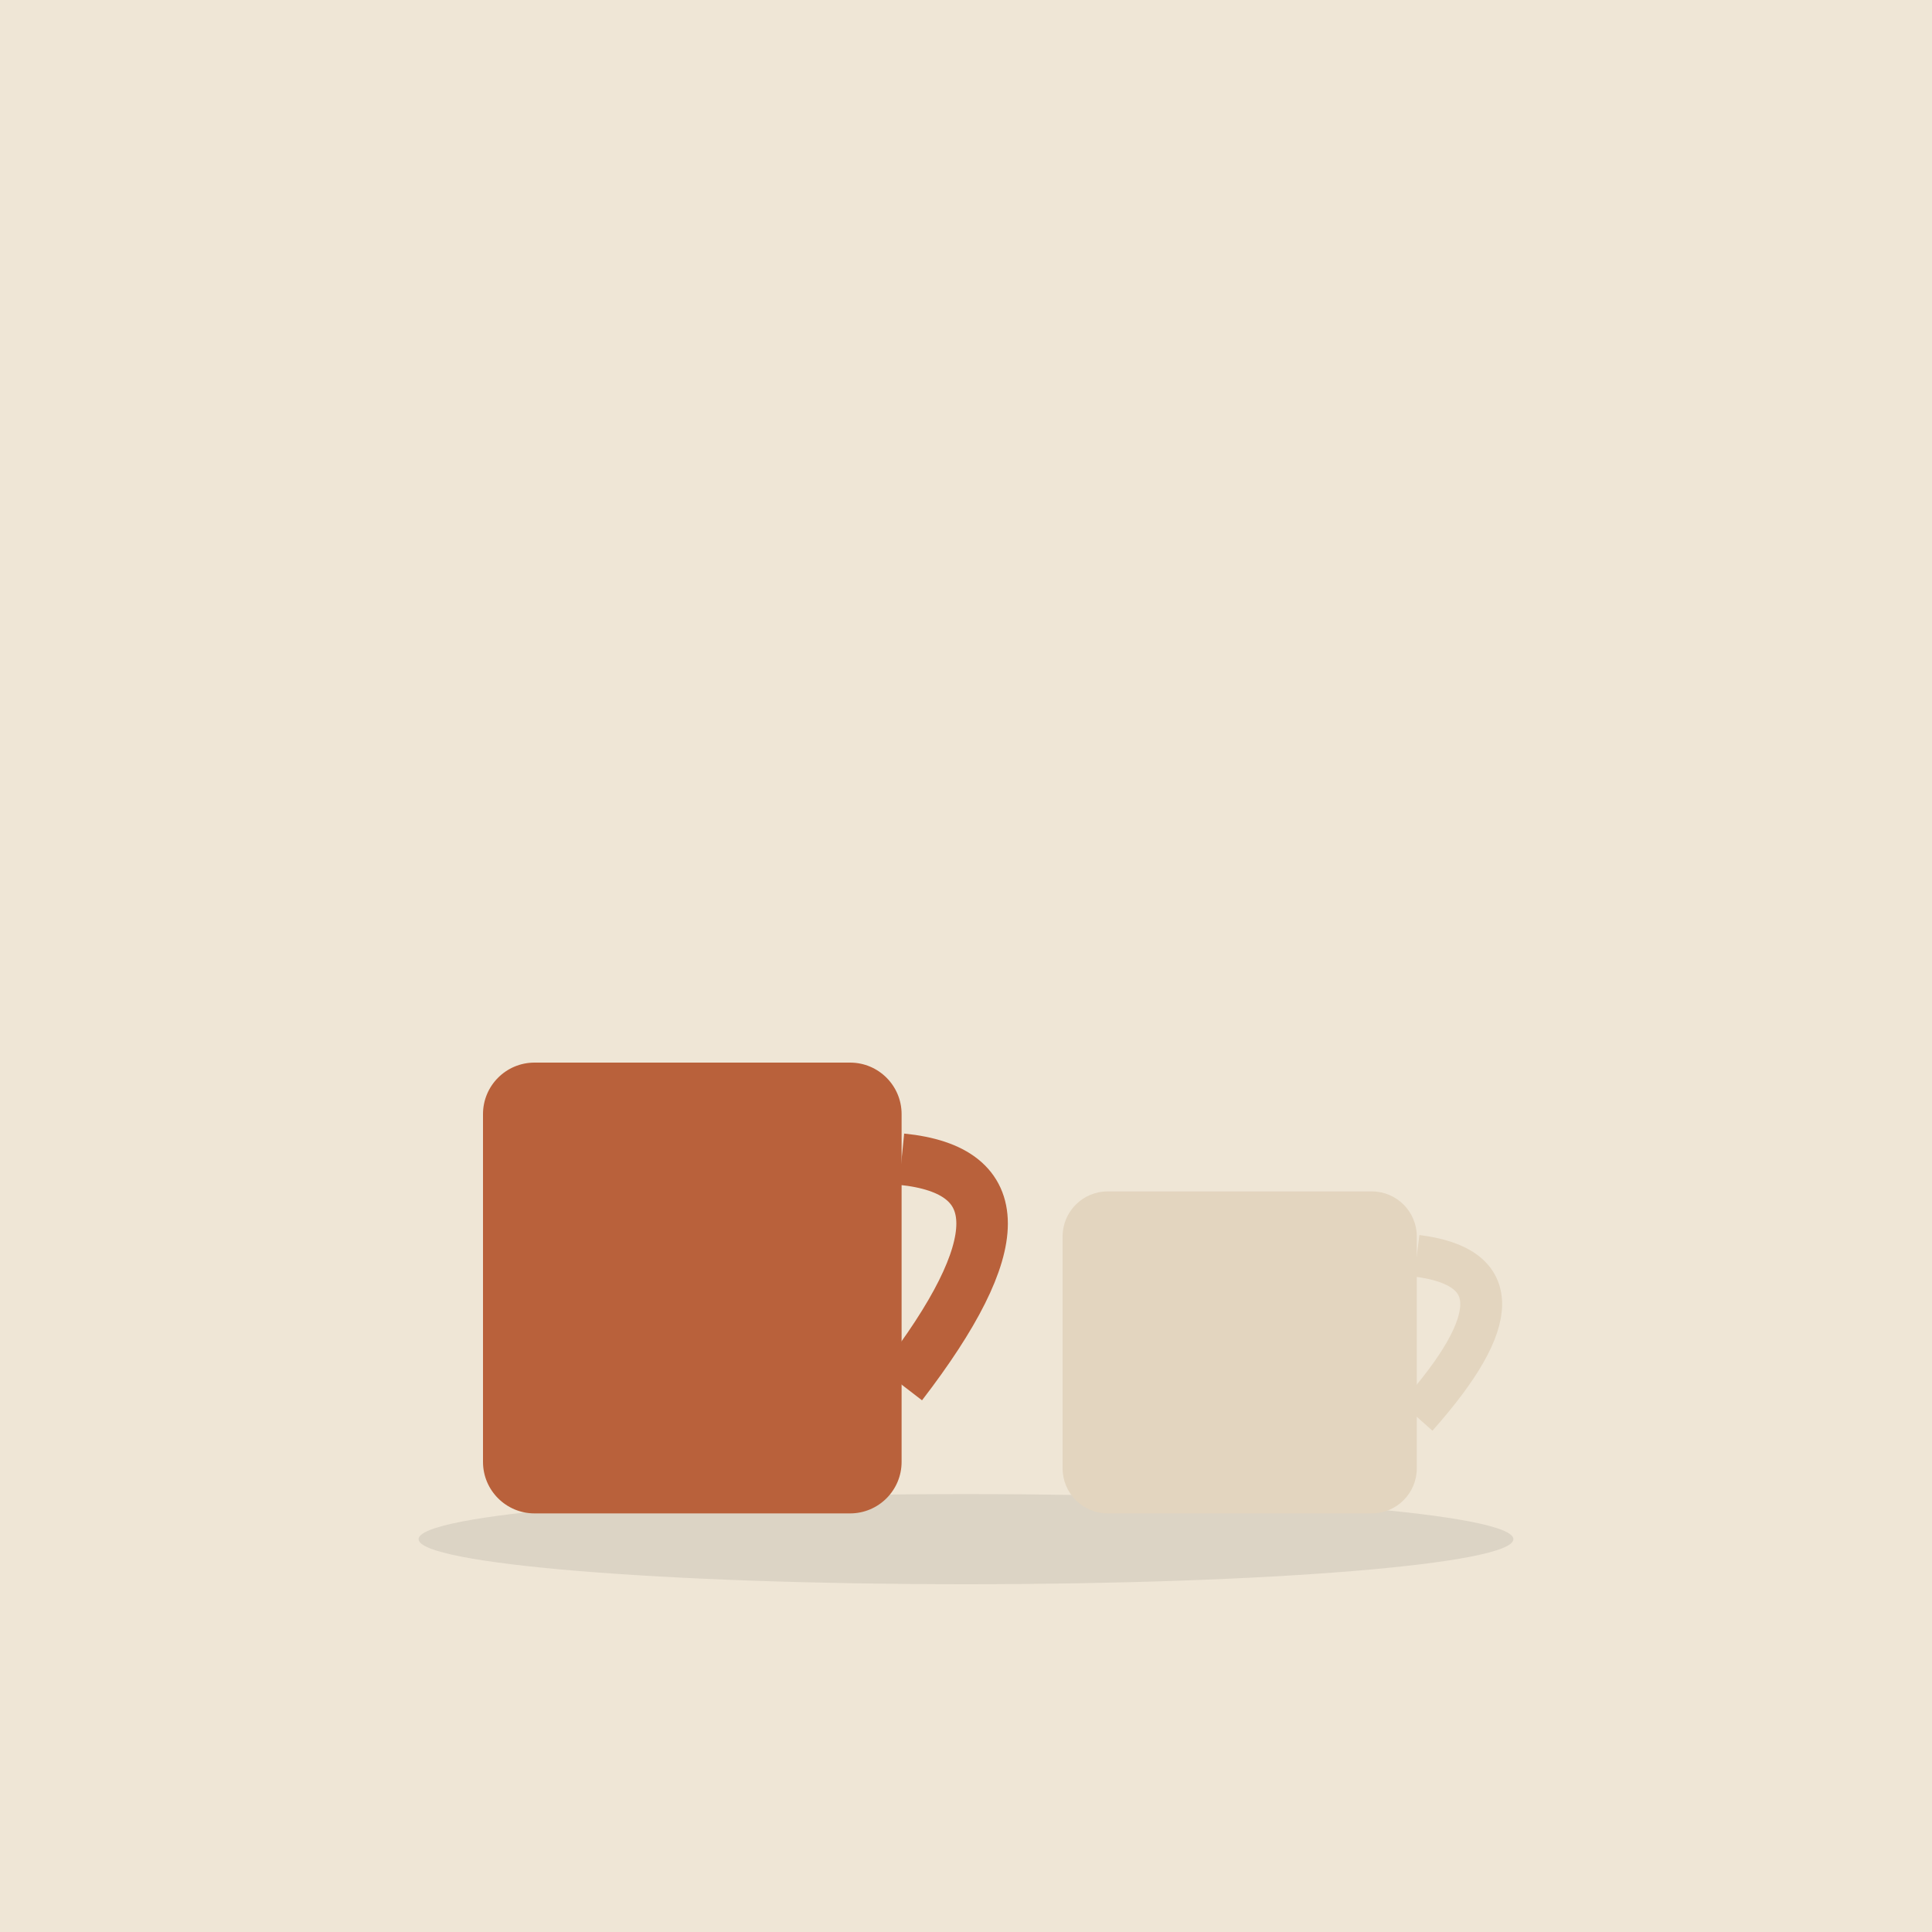
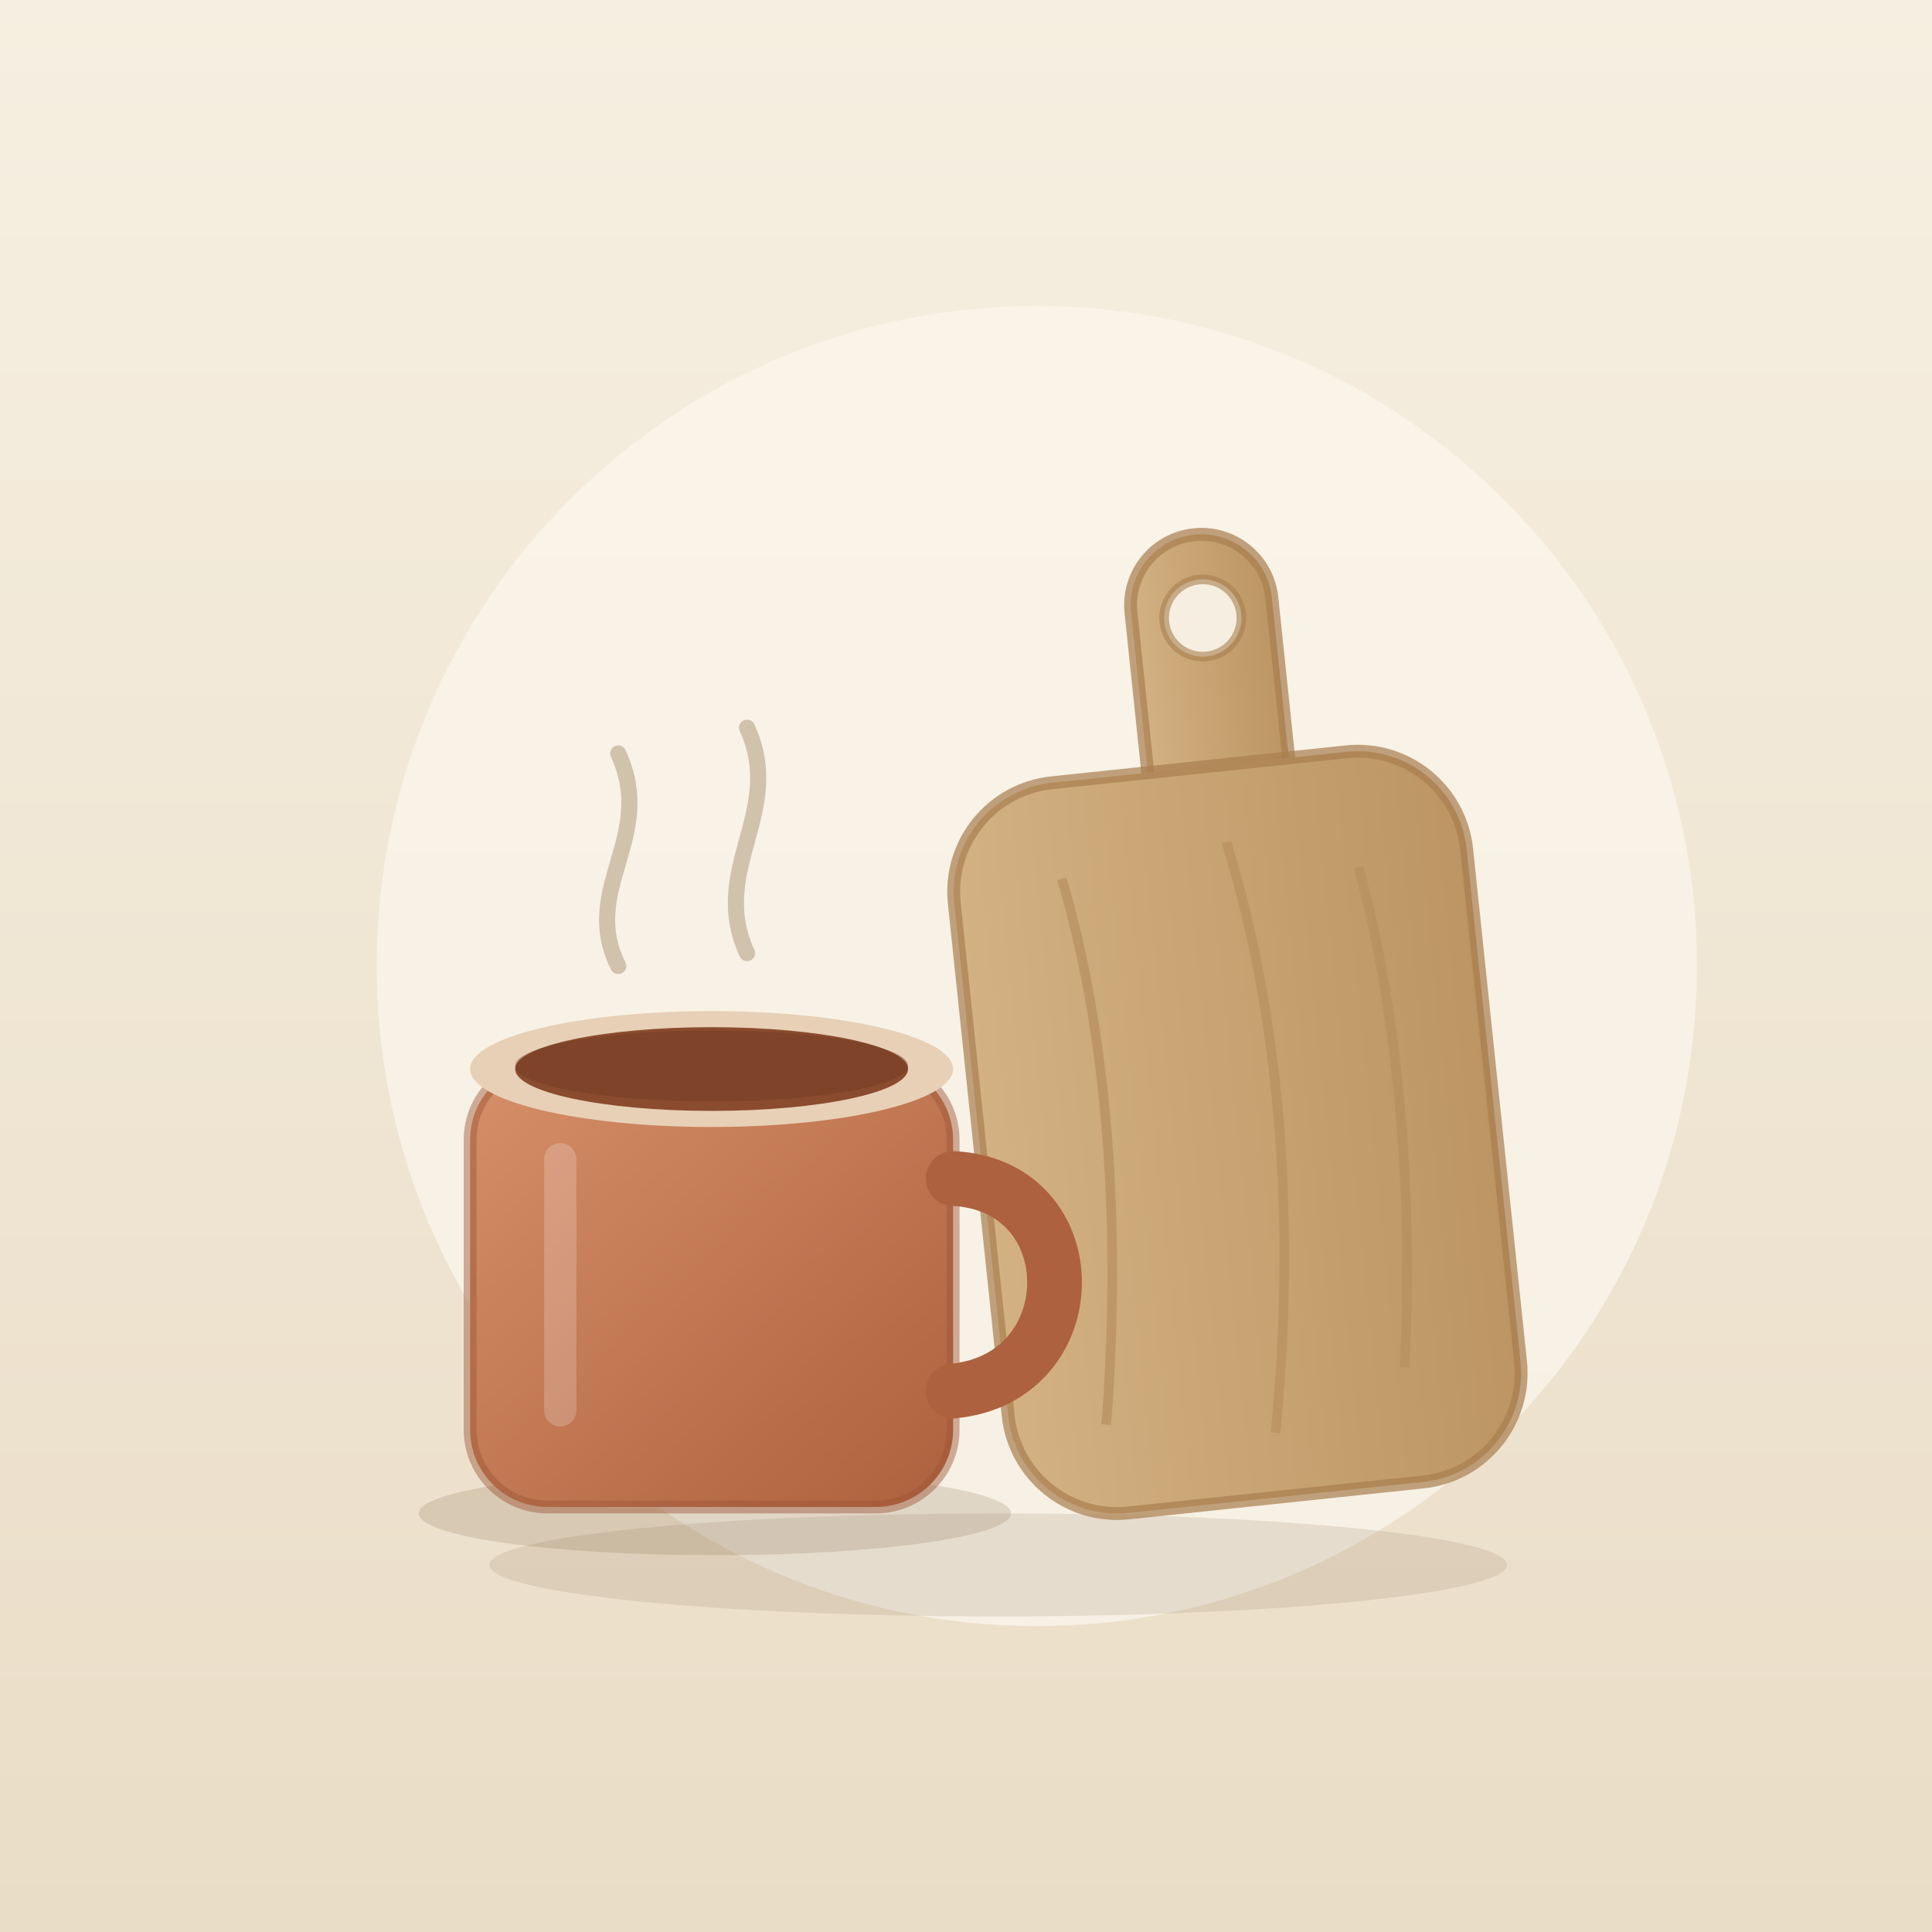
<svg xmlns="http://www.w3.org/2000/svg" viewBox="0 0 600 600">
-   <rect width="600" height="600" fill="#EFE6D6" />
-   <ellipse cx="300" cy="478" rx="170" ry="14" fill="#000" opacity=".08" />
-   <rect x="150" y="330" width="130" height="140" rx="16" fill="#B9613B" />
-   <path d="M280 360q50 5 0 70" stroke="#B9613B" stroke-width="16" fill="none" />
-   <rect x="330" y="370" width="110" height="100" rx="14" fill="#E3D5BF" />
-   <path d="M440 390q40 5 0 50" stroke="#E3D5BF" stroke-width="13" fill="none" />
+   <defs>
+     <linearGradient id="k-bg" x1="0" y1="0" x2="0" y2="1">
+       <stop offset="0" stop-color="#F6EFE1" />
+       <stop offset="1" stop-color="#EADDC7" />
+     </linearGradient>
+     <linearGradient id="k-board" x1="0" y1="0" x2="1" y2="0">
+       <stop offset="0" stop-color="#D3B183" />
+       <stop offset="1" stop-color="#BC9563" />
+     </linearGradient>
+     <linearGradient id="k-mug" x1="0" y1="0" x2="1" y2="1">
+       <stop offset="0" stop-color="#D58F69" />
+       <stop offset="1" stop-color="#AE613E" />
+     </linearGradient>
+   </defs>
+   <rect width="600" height="600" fill="url(#k-bg)" />
+   <circle cx="322" cy="300" r="205" fill="#FBF6EC" opacity=".75" />
+   <ellipse cx="310" cy="486" rx="158" ry="16" fill="#7A5C3E" opacity=".14" />
+   <g transform="rotate(-6 380 330)">
+     <rect x="366" y="166" width="44" height="104" rx="22" fill="url(#k-board)" />
+     <rect x="366" y="166" width="44" height="104" rx="22" fill="none" stroke="#A87E4E" stroke-width="4" opacity=".7" />
+     <rect x="302" y="238" width="160" height="228" rx="34" fill="url(#k-board)" />
+     <rect x="302" y="238" width="160" height="228" rx="34" fill="none" stroke="#A87E4E" stroke-width="4" opacity=".7" />
+     <path d="M336 268 C346 322 342 384 332 438" fill="none" stroke="#A87E4E" stroke-width="3" opacity=".45" />
+     <path d="M388 262 C400 322 396 388 384 446" fill="none" stroke="#A87E4E" stroke-width="3" opacity=".35" />
+     <path d="M428 274 C436 322 434 380 426 430" fill="none" stroke="#A87E4E" stroke-width="3" opacity=".3" />
+     <circle cx="388" cy="192" r="12" fill="#F6EFE1" />
+     <circle cx="388" cy="192" r="12" fill="none" stroke="#A87E4E" stroke-width="3" opacity=".6" />
+   </g>
+   <ellipse cx="222" cy="470" rx="92" ry="13" fill="#7A5C3E" opacity=".18" />
+   <rect x="146" y="330" width="150" height="138" rx="24" fill="url(#k-mug)" />
+   <rect x="146" y="330" width="150" height="138" rx="24" fill="none" stroke="#9C5535" stroke-width="4" opacity=".45" />
+   <ellipse cx="221" cy="332" rx="75" ry="18" fill="#E7D0B6" />
+   <ellipse cx="221" cy="332" rx="61" ry="13" fill="#8A4B2E" />
+   <ellipse cx="221" cy="331" rx="61" ry="11" fill="#6F3A22" opacity=".45" />
+   <path d="M296 366 C338 368 338 428 296 432" fill="none" stroke="#AE613E" stroke-width="17" stroke-linecap="round" />
+   <path d="M174 360 V438" stroke="#FFFFFF" stroke-width="10" stroke-linecap="round" opacity=".2" />
+   <g fill="none" stroke="#B6A184" stroke-width="5" stroke-linecap="round" opacity=".6">
+     <path d="M192 300 C180 276 204 260 192 234" />
+     <path d="M232 296 C220 270 244 252 232 226" />
+   </g>
</svg>
